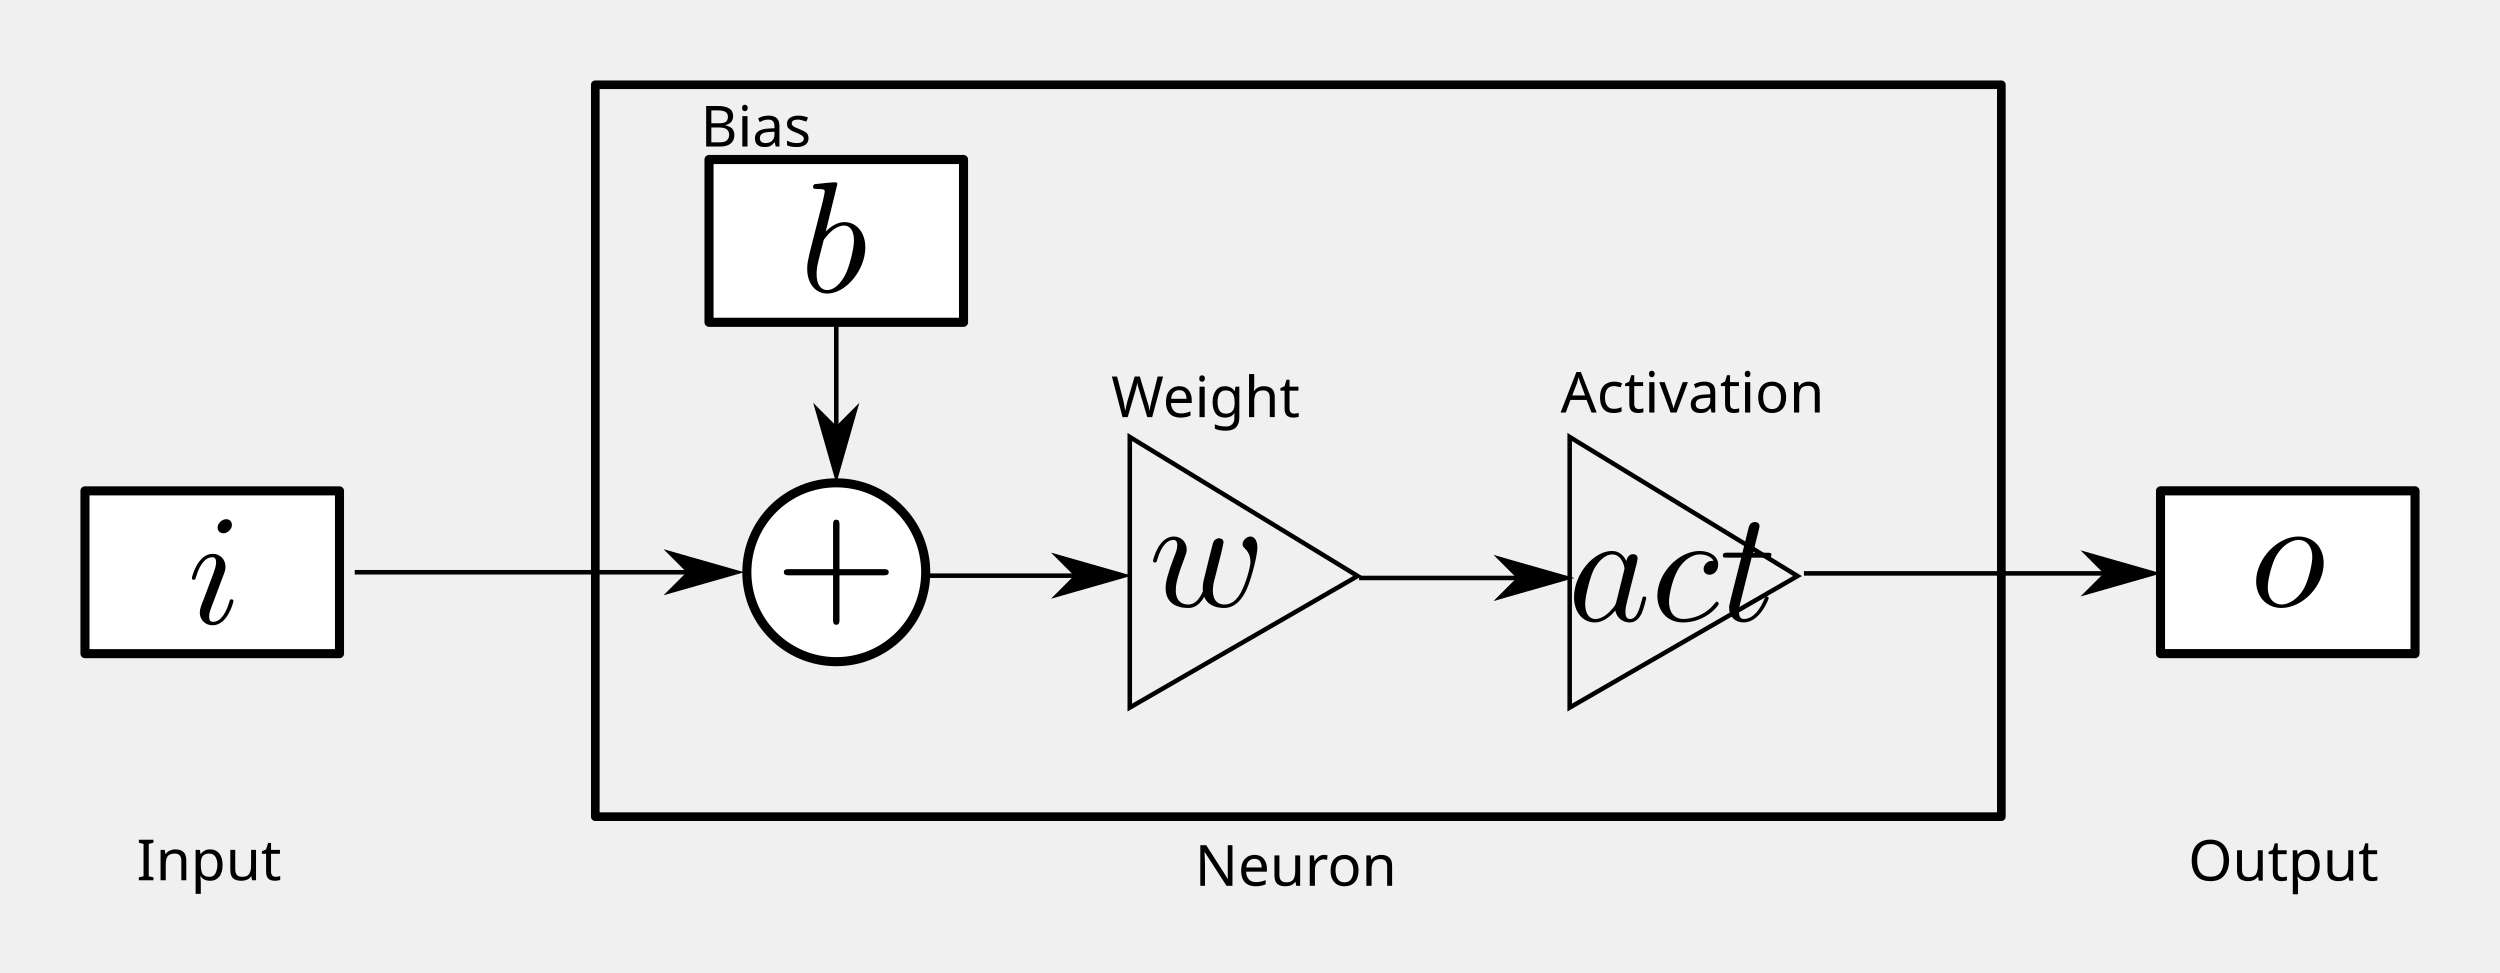
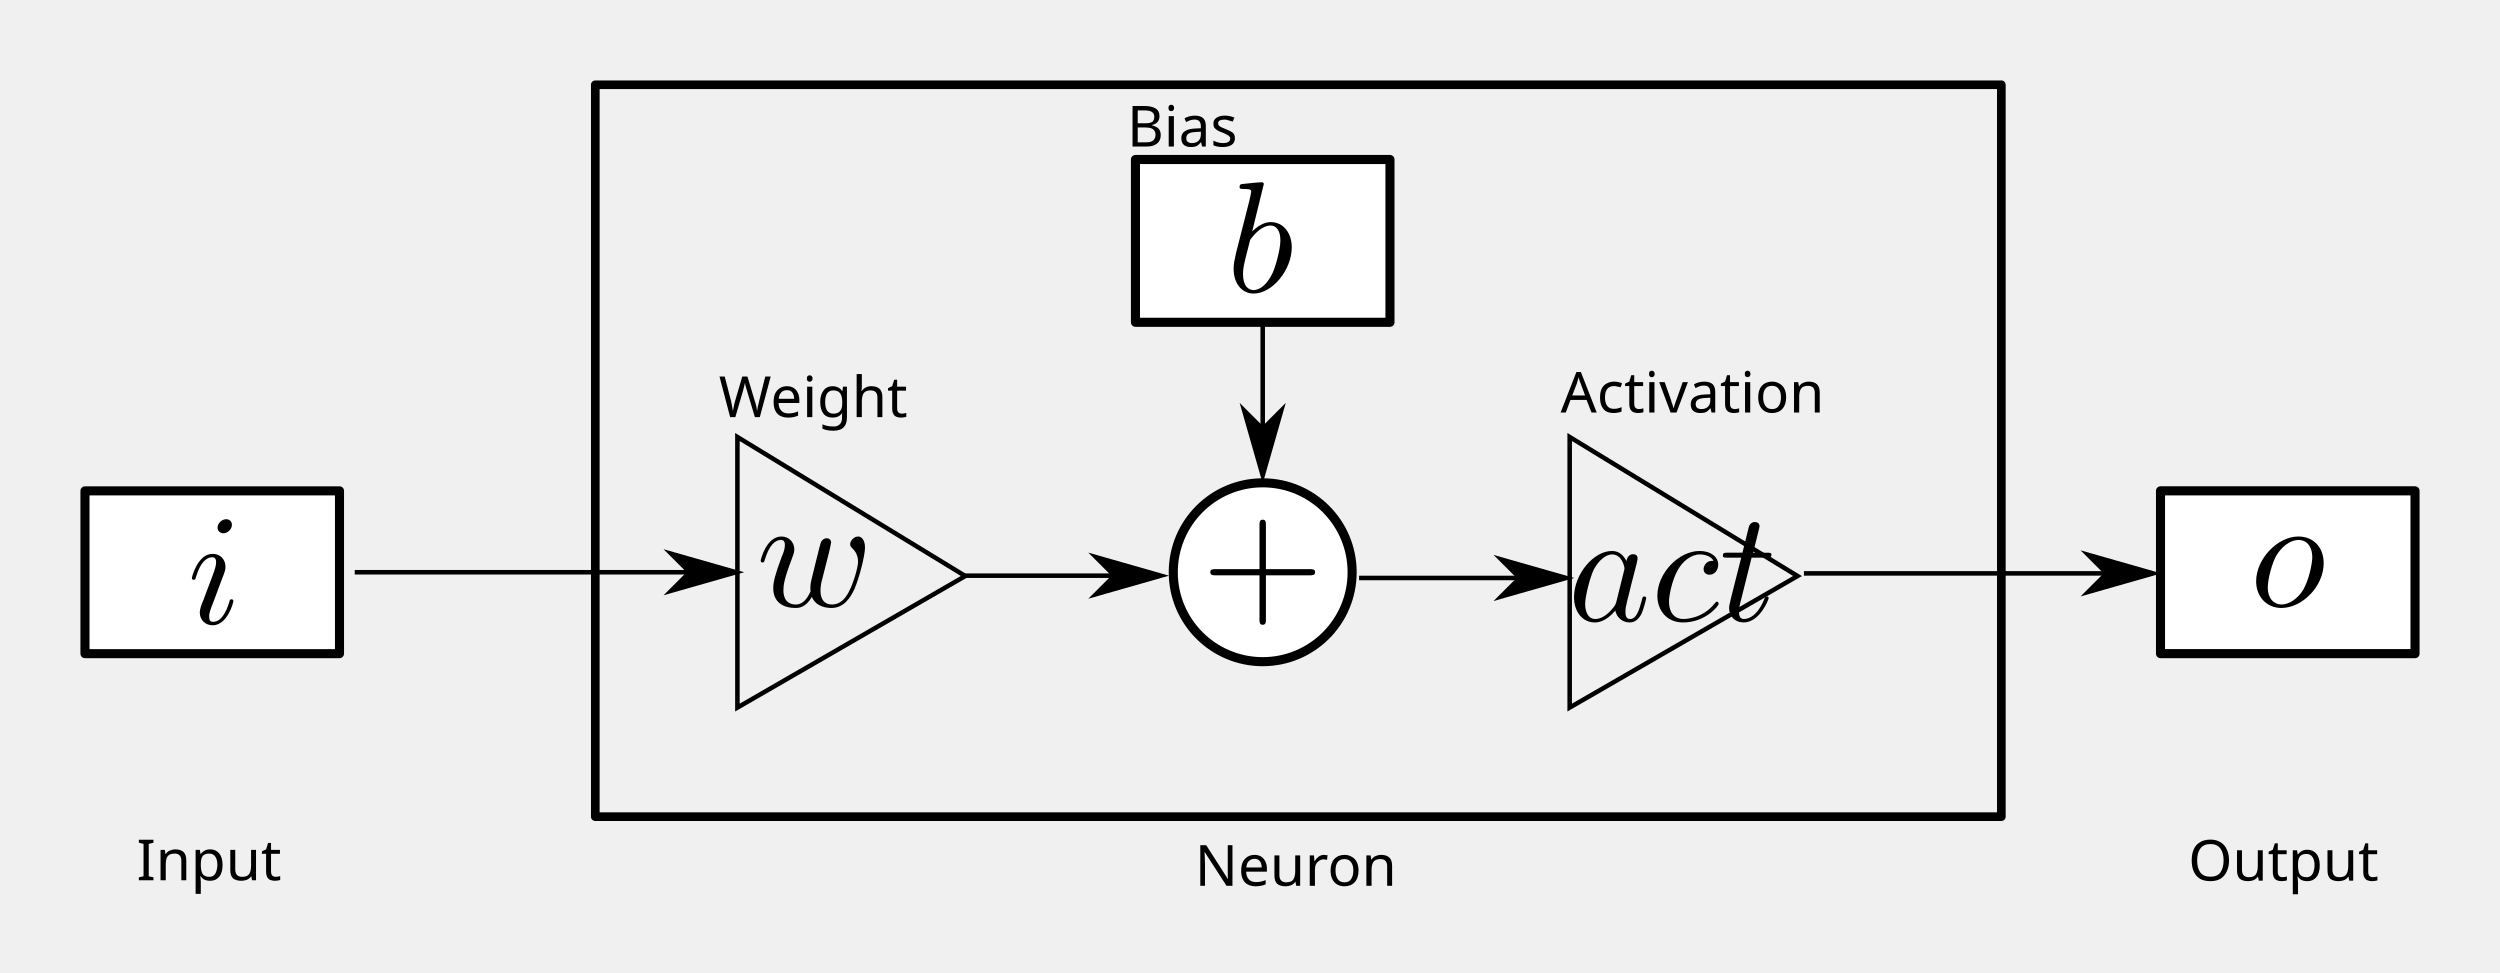
<svg xmlns="http://www.w3.org/2000/svg" xmlns:ns1="http://www.iki.fi/pav/software/textext/" xmlns:xlink="http://www.w3.org/1999/xlink" width="155.41mm" height="60.48mm" viewBox="0 0 550.664 214.299" id="svg2" version="1.1">
  <defs id="defs4">
    <marker orient="auto" refY="0" refX="0" id="marker5512" style="overflow:visible">
      <path id="path5514" d="M 0,0 5,-5 -12.5,0 5,5 0,0 Z" style="fill:#000000;fill-opacity:1;fill-rule:evenodd;stroke:#000000;stroke-width:1pt;stroke-opacity:1" transform="matrix(-0.8,0,0,-0.8,-10,0)" />
    </marker>
    <marker style="overflow:visible" id="marker5480" refX="0" refY="0" orient="auto">
      <path transform="matrix(-0.8,0,0,-0.8,-10,0)" style="fill:#000000;fill-opacity:1;fill-rule:evenodd;stroke:#000000;stroke-width:1pt;stroke-opacity:1" d="M 0,0 5,-5 -12.5,0 5,5 0,0 Z" id="path5482" />
    </marker>
    <marker orient="auto" refY="0" refX="0" id="marker5450" style="overflow:visible">
      <path id="path5452" d="M 0,0 5,-5 -12.5,0 5,5 0,0 Z" style="fill:#000000;fill-opacity:1;fill-rule:evenodd;stroke:#000000;stroke-width:1pt;stroke-opacity:1" transform="matrix(-0.8,0,0,-0.8,-10,0)" />
    </marker>
    <marker style="overflow:visible" id="marker4720" refX="0" refY="0" orient="auto">
      <path transform="matrix(-0.8,0,0,-0.8,-10,0)" style="fill:#000000;fill-opacity:1;fill-rule:evenodd;stroke:#000000;stroke-width:1pt;stroke-opacity:1" d="M 0,0 5,-5 -12.5,0 5,5 0,0 Z" id="path4722" />
    </marker>
    <marker style="overflow:visible" id="Arrow1Lend" refX="0" refY="0" orient="auto">
      <path transform="matrix(-0.8,0,0,-0.8,-10,0)" style="fill:#000000;fill-opacity:1;fill-rule:evenodd;stroke:#000000;stroke-width:1pt;stroke-opacity:1" d="M 0,0 5,-5 -12.5,0 5,5 0,0 Z" id="path4184" />
    </marker>
  </defs>
  <g id="layer1" transform="translate(5.910167,5.801371)">
    <rect style="fill:#ffffff;fill-opacity:1;stroke:#000000;stroke-width:2;stroke-linejoin:round;stroke-miterlimit:14.7;stroke-dasharray:none;stroke-opacity:1" id="rect4136" width="56.063" height="35.86" x="12.806" y="102.314" />
    <g transform="matrix(3.486529,0,0,3.486529,-743.6917,-338.3142)" ns1:text="$i$" ns1:preamble="" id="g4144">
      <defs id="defs4146">
        <g id="g4148">
          <symbol style="overflow:visible" overflow="visible" id="textext-58ab8796-0">
            <path style="stroke:none" d="" id="path4151" />
          </symbol>
          <symbol style="overflow:visible" overflow="visible" id="textext-58ab8796-1">
            <path style="stroke:none" d="m 2.828,-6.234 c 0,-0.203 -0.141,-0.359 -0.359,-0.359 -0.281,0 -0.547,0.266 -0.547,0.531 0,0.188 0.141,0.359 0.375,0.359 0.234,0 0.531,-0.234 0.531,-0.531 z m -0.75,3.75 c 0.109,-0.281 0.109,-0.312 0.219,-0.578 0.078,-0.203 0.125,-0.344 0.125,-0.531 0,-0.438 -0.312,-0.812 -0.812,-0.812 -0.938,0 -1.312,1.453 -1.312,1.531 0,0.109 0.094,0.109 0.109,0.109 0.109,0 0.109,-0.031 0.156,-0.188 0.281,-0.938 0.672,-1.234 1.016,-1.234 0.078,0 0.25,0 0.25,0.312 0,0.219 -0.078,0.422 -0.109,0.531 -0.078,0.25 -0.531,1.406 -0.688,1.844 -0.109,0.25 -0.234,0.578 -0.234,0.797 0,0.469 0.344,0.812 0.812,0.812 0.938,0 1.312,-1.438 1.312,-1.531 0,-0.109 -0.094,-0.109 -0.125,-0.109 -0.094,0 -0.094,0.031 -0.141,0.188 -0.188,0.625 -0.516,1.234 -1.016,1.234 -0.172,0 -0.25,-0.094 -0.25,-0.328 0,-0.25 0.062,-0.391 0.297,-1 z m 0,0" id="path4154" />
          </symbol>
        </g>
      </defs>
      <g id="textext-58ab8796-2">
        <g style="fill:#000000;fill-opacity:1" id="g4157">
          <use height="100%" width="100%" xlink:href="#textext-58ab8796-1" x="223.432" y="134.765" id="use4159" />
        </g>
      </g>
    </g>
    <path id="path4175" d="m 72.226,120.244 83.843,0" style="fill:none;fill-rule:evenodd;stroke:#000000;stroke-width:1px;stroke-linecap:butt;stroke-linejoin:miter;stroke-opacity:1;marker-end:url(#Arrow1Lend)" />
-     <circle r="19.698" cy="120.244" cx="178.292" id="path4451" style="fill:#ffffff;fill-opacity:1;stroke:#000000;stroke-width:2;stroke-linejoin:round;stroke-miterlimit:14.7;stroke-dasharray:none;stroke-opacity:1" />
-     <g id="g4521" transform="matrix(3.486529,0,0,3.486529,-614.2206,-340.9291)" ns1:preamble="" ns1:text="$+$">
+     <circle r="19.698" cy="120.244" cx="272.22" id="path4451" style="fill:#ffffff;fill-opacity:1;stroke:#000000;stroke-width:2;stroke-linejoin:round;stroke-miterlimit:14.7;stroke-dasharray:none;stroke-opacity:1" />
+     <g id="g4521" transform="matrix(3.486529,0,0,3.486529,-520.2921,-340.9291)" ns1:preamble="" ns1:text="$+$">
      <defs id="defs4523">
        <g id="g4525">
          <symbol id="textext-c27c60d4-0" overflow="visible" style="overflow:visible">
            <path id="path4528" d="" style="stroke:none" />
          </symbol>
          <symbol id="textext-c27c60d4-1" overflow="visible" style="overflow:visible">
            <path id="path4531" d="m 4.078,-2.297 2.781,0 C 7,-2.297 7.188,-2.297 7.188,-2.5 7.188,-2.688 7,-2.688 6.859,-2.688 l -2.781,0 0,-2.797 c 0,-0.141 0,-0.328 -0.203,-0.328 -0.203,0 -0.203,0.188 -0.203,0.328 l 0,2.797 -2.781,0 c -0.141,0 -0.328,0 -0.328,0.188 0,0.203 0.188,0.203 0.328,0.203 l 2.781,0 0,2.797 c 0,0.141 0,0.328 0.203,0.328 0.203,0 0.203,-0.188 0.203,-0.328 z m 0,0" style="stroke:none" />
          </symbol>
        </g>
      </defs>
      <g id="textext-c27c60d4-2">
        <g id="g4534" style="fill:#000000;fill-opacity:1">
          <use id="use4536" y="134.765" x="223.432" xlink:href="#textext-c27c60d4-1" width="100%" height="100%" />
        </g>
      </g>
    </g>
-     <rect style="fill:#ffffff;fill-opacity:1;stroke:#000000;stroke-width:2;stroke-linejoin:round;stroke-miterlimit:14.7;stroke-dasharray:none;stroke-opacity:1" id="rect4136-2" width="56.063" height="35.86" x="150.26" y="29.33" />
+     <rect style="fill:#ffffff;fill-opacity:1;stroke:#000000;stroke-width:2;stroke-linejoin:round;stroke-miterlimit:14.7;stroke-dasharray:none;stroke-opacity:1" id="rect4136-2" width="56.063" height="35.86" x="244.189" y="29.33" />
    <g transform="matrix(3.486529,0,0,3.486529,-571.7133,-435.1216)" ns1:text="$i$" ns1:preamble="" id="g4144-7">
      <defs id="defs4146-0">
        <g id="g4148-9">
          <symbol style="overflow:visible" overflow="visible" id="textext-58ab8796-0-3">
            <path style="stroke:none" d="" id="path4151-6" />
          </symbol>
          <symbol style="overflow:visible" overflow="visible" id="textext-58ab8796-1-0">
            <path style="stroke:none" d="m 2.828,-6.234 c 0,-0.203 -0.141,-0.359 -0.359,-0.359 -0.281,0 -0.547,0.266 -0.547,0.531 0,0.188 0.141,0.359 0.375,0.359 0.234,0 0.531,-0.234 0.531,-0.531 z m -0.75,3.75 c 0.109,-0.281 0.109,-0.312 0.219,-0.578 0.078,-0.203 0.125,-0.344 0.125,-0.531 0,-0.438 -0.312,-0.812 -0.812,-0.812 -0.938,0 -1.312,1.453 -1.312,1.531 0,0.109 0.094,0.109 0.109,0.109 0.109,0 0.109,-0.031 0.156,-0.188 0.281,-0.938 0.672,-1.234 1.016,-1.234 0.078,0 0.25,0 0.25,0.312 0,0.219 -0.078,0.422 -0.109,0.531 -0.078,0.25 -0.531,1.406 -0.688,1.844 -0.109,0.25 -0.234,0.578 -0.234,0.797 0,0.469 0.344,0.812 0.812,0.812 0.938,0 1.312,-1.438 1.312,-1.531 0,-0.109 -0.094,-0.109 -0.125,-0.109 -0.094,0 -0.094,0.031 -0.141,0.188 -0.188,0.625 -0.516,1.234 -1.016,1.234 -0.172,0 -0.25,-0.094 -0.25,-0.328 0,-0.25 0.062,-0.391 0.297,-1 z m 0,0" id="path4154-6" />
          </symbol>
        </g>
      </defs>
      <rect style="fill:none;fill-opacity:1;stroke:#000000;stroke-width:0.547;stroke-linejoin:round;stroke-miterlimit:14.7;stroke-dasharray:none;stroke-opacity:1" id="rect5538" width="88.829" height="46.238" x="199.891" y="128.492" />
-       <g transform="translate(-10.62157,6.808658)" ns1:text="$b$" ns1:preamble="" id="g4652">
+       <g transform="translate(16.31885,6.808658)" ns1:text="$b$" ns1:preamble="" id="g4652">
        <defs id="defs4654">
          <g id="g4656">
            <symbol style="overflow:visible" overflow="visible" id="textext-f471689d-0">
              <path style="stroke:none" d="" id="path4659" />
            </symbol>
            <symbol style="overflow:visible" overflow="visible" id="textext-f471689d-1">
              <path style="stroke:none" d="m 2.375,-6.812 c 0,0 0,-0.109 -0.125,-0.109 -0.219,0 -0.953,0.078 -1.219,0.109 -0.078,0 -0.188,0.016 -0.188,0.188 0,0.125 0.094,0.125 0.25,0.125 0.469,0 0.484,0.062 0.484,0.172 0,0.062 -0.078,0.406 -0.125,0.609 l -0.828,3.25 c -0.109,0.5 -0.156,0.672 -0.156,1.016 0,0.938 0.531,1.562 1.266,1.562 1.172,0 2.406,-1.484 2.406,-2.922 0,-0.906 -0.531,-1.594 -1.328,-1.594 -0.453,0 -0.875,0.297 -1.172,0.594 z M 1.453,-3.047 C 1.5,-3.266 1.5,-3.281 1.594,-3.391 2.078,-4.031 2.531,-4.188 2.797,-4.188 c 0.359,0 0.625,0.297 0.625,0.938 0,0.594 -0.328,1.734 -0.516,2.109 -0.328,0.672 -0.781,1.031 -1.172,1.031 -0.344,0 -0.672,-0.266 -0.672,-1 0,-0.203 0,-0.391 0.156,-1.016 z m 0,0" id="path4662" />
            </symbol>
          </g>
        </defs>
        <g id="textext-f471689d-2">
          <g style="fill:#000000;fill-opacity:1" id="g4665">
            <use height="100%" width="100%" xlink:href="#textext-f471689d-1" x="223.432" y="134.765" id="use4667" />
          </g>
        </g>
      </g>
-       <path id="path4718" d="m 215.115,143.716 0,9.416" style="fill:none;fill-rule:evenodd;stroke:#000000;stroke-width:0.287px;stroke-linecap:butt;stroke-linejoin:miter;stroke-opacity:1;marker-end:url(#marker4720)" />
-       <path id="path4740" d="m 233.658,150.745 0,17.094 14.394,-8.311 z" style="fill:none;fill-rule:evenodd;stroke:#000000;stroke-width:0.287px;stroke-linecap:butt;stroke-linejoin:miter;stroke-opacity:1" />
-       <g id="g4836" transform="translate(11.39792,26.67237)" ns1:preamble="" ns1:text="$w$">
+       <path id="path4718" d="m 242.056,143.716 0,9.416" style="fill:none;fill-rule:evenodd;stroke:#000000;stroke-width:0.287px;stroke-linecap:butt;stroke-linejoin:miter;stroke-opacity:1;marker-end:url(#marker4720)" />
+       <path id="path4740" d="m 208.869,150.745 0,17.094 14.394,-8.311 z" style="fill:none;fill-rule:evenodd;stroke:#000000;stroke-width:0.287px;stroke-linecap:butt;stroke-linejoin:miter;stroke-opacity:1" />
+       <g id="g4836" transform="translate(-13.39137,26.67237)" ns1:preamble="" ns1:text="$w$">
        <defs id="defs4838">
          <g id="g4840">
            <symbol id="textext-8b467ed8-0" overflow="visible" style="overflow:visible">
              <path id="path4843" d="" style="stroke:none" />
            </symbol>
            <symbol id="textext-8b467ed8-1" overflow="visible" style="overflow:visible">
              <path id="path4846" d="M 4.609,-3.375 C 4.656,-3.594 4.75,-3.969 4.75,-4.031 c 0,-0.172 -0.141,-0.266 -0.281,-0.266 -0.125,0 -0.297,0.078 -0.375,0.281 -0.031,0.062 -0.5,1.969 -0.562,2.234 C 3.453,-1.484 3.438,-1.312 3.438,-1.125 c 0,0.109 0,0.125 0.016,0.172 -0.234,0.531 -0.531,0.844 -0.922,0.844 -0.797,0 -0.797,-0.734 -0.797,-0.906 0,-0.312 0.047,-0.703 0.516,-1.938 0.109,-0.297 0.172,-0.438 0.172,-0.641 0,-0.438 -0.328,-0.812 -0.812,-0.812 -0.953,0 -1.312,1.453 -1.312,1.531 0,0.109 0.094,0.109 0.109,0.109 0.109,0 0.109,-0.031 0.156,-0.188 C 0.844,-3.875 1.219,-4.188 1.578,-4.188 c 0.094,0 0.25,0.016 0.25,0.328 0,0.25 -0.109,0.531 -0.188,0.703 -0.438,1.172 -0.547,1.625 -0.547,2.016 0,0.906 0.656,1.25 1.406,1.25 0.172,0 0.641,0 1.031,-0.703 0.266,0.641 0.953,0.703 1.25,0.703 0.75,0 1.188,-0.625 1.453,-1.219 0.328,-0.781 0.656,-2.125 0.656,-2.594 0,-0.547 -0.266,-0.703 -0.438,-0.703 -0.25,0 -0.5,0.266 -0.5,0.484 0,0.125 0.062,0.188 0.141,0.266 0.109,0.109 0.359,0.359 0.359,0.844 0,0.344 -0.281,1.312 -0.547,1.828 -0.25,0.531 -0.609,0.875 -1.094,0.875 -0.469,0 -0.734,-0.297 -0.734,-0.875 0,-0.266 0.062,-0.578 0.109,-0.719 z m 0,0" style="stroke:none" />
            </symbol>
          </g>
        </defs>
        <g id="textext-8b467ed8-2">
          <g id="g4849" style="fill:#000000;fill-opacity:1">
            <use id="use4851" y="134.765" x="223.432" xlink:href="#textext-8b467ed8-1" width="100%" height="100%" />
          </g>
        </g>
      </g>
      <rect style="fill:#ffffff;fill-opacity:1;stroke:#000000;stroke-width:0.574;stroke-linejoin:round;stroke-miterlimit:14.7;stroke-dasharray:none;stroke-opacity:1" id="rect4136-22" width="16.08" height="10.285" x="298.775" y="154.146" />
      <path id="path4740-4" d="m 261.449,150.745 0,17.094 14.394,-8.311 z" style="fill:none;fill-rule:evenodd;stroke:#000000;stroke-width:0.287px;stroke-linecap:butt;stroke-linejoin:miter;stroke-opacity:1" />
      <g id="g4836-7" transform="translate(39.18927,27.7313)" ns1:preamble="" ns1:text="$w$">
        <defs id="defs4838-8">
          <g id="g4840-4">
            <symbol id="textext-8b467ed8-0-5" overflow="visible" style="overflow:visible">
              <path id="path4843-0" d="" style="stroke:none" />
            </symbol>
            <symbol id="textext-8b467ed8-1-3" overflow="visible" style="overflow:visible">
              <path id="path4846-6" d="M 4.609,-3.375 C 4.656,-3.594 4.75,-3.969 4.75,-4.031 c 0,-0.172 -0.141,-0.266 -0.281,-0.266 -0.125,0 -0.297,0.078 -0.375,0.281 -0.031,0.062 -0.5,1.969 -0.562,2.234 C 3.453,-1.484 3.438,-1.312 3.438,-1.125 c 0,0.109 0,0.125 0.016,0.172 -0.234,0.531 -0.531,0.844 -0.922,0.844 -0.797,0 -0.797,-0.734 -0.797,-0.906 0,-0.312 0.047,-0.703 0.516,-1.938 0.109,-0.297 0.172,-0.438 0.172,-0.641 0,-0.438 -0.328,-0.812 -0.812,-0.812 -0.953,0 -1.312,1.453 -1.312,1.531 0,0.109 0.094,0.109 0.109,0.109 0.109,0 0.109,-0.031 0.156,-0.188 C 0.844,-3.875 1.219,-4.188 1.578,-4.188 c 0.094,0 0.25,0.016 0.25,0.328 0,0.25 -0.109,0.531 -0.188,0.703 -0.438,1.172 -0.547,1.625 -0.547,2.016 0,0.906 0.656,1.25 1.406,1.25 0.172,0 0.641,0 1.031,-0.703 0.266,0.641 0.953,0.703 1.25,0.703 0.75,0 1.188,-0.625 1.453,-1.219 0.328,-0.781 0.656,-2.125 0.656,-2.594 0,-0.547 -0.266,-0.703 -0.438,-0.703 -0.25,0 -0.5,0.266 -0.5,0.484 0,0.125 0.062,0.188 0.141,0.266 0.109,0.109 0.359,0.359 0.359,0.844 0,0.344 -0.281,1.312 -0.547,1.828 -0.25,0.531 -0.609,0.875 -1.094,0.875 -0.469,0 -0.734,-0.297 -0.734,-0.875 0,-0.266 0.062,-0.578 0.109,-0.719 z m 0,0" style="stroke:none" />
            </symbol>
          </g>
        </defs>
        <g transform="translate(-1.303786,-0.144865)" ns1:text="$act$" ns1:preamble="" id="g5087">
          <defs id="defs5089">
            <g id="g5091">
              <symbol style="overflow:visible" overflow="visible" id="textext-b33e774c-0">
                <path style="stroke:none" d="" id="path5094" />
              </symbol>
              <symbol style="overflow:visible" overflow="visible" id="textext-b33e774c-1">
                <path style="stroke:none" d="M 3.719,-3.766 C 3.531,-4.141 3.25,-4.406 2.797,-4.406 c -1.156,0 -2.391,1.469 -2.391,2.922 0,0.938 0.547,1.594 1.312,1.594 0.203,0 0.703,-0.047 1.297,-0.75 0.078,0.422 0.438,0.75 0.906,0.75 0.359,0 0.578,-0.234 0.75,-0.547 0.156,-0.359 0.297,-0.969 0.297,-0.984 0,-0.109 -0.094,-0.109 -0.125,-0.109 -0.094,0 -0.109,0.047 -0.141,0.188 -0.172,0.641 -0.344,1.234 -0.75,1.234 -0.281,0 -0.297,-0.266 -0.297,-0.453 0,-0.219 0.016,-0.312 0.125,-0.75 C 3.891,-1.719 3.906,-1.828 4,-2.203 L 4.359,-3.594 c 0.062,-0.281 0.062,-0.297 0.062,-0.344 0,-0.172 -0.109,-0.266 -0.281,-0.266 -0.25,0 -0.391,0.219 -0.422,0.438 z M 3.078,-1.188 C 3.016,-1 3.016,-0.984 2.875,-0.812 2.438,-0.266 2.031,-0.109 1.75,-0.109 c -0.5,0 -0.641,-0.547 -0.641,-0.938 0,-0.5 0.312,-1.719 0.547,-2.188 0.312,-0.578 0.75,-0.953 1.156,-0.953 0.641,0 0.781,0.812 0.781,0.875 0,0.062 -0.016,0.125 -0.031,0.172 z m 0,0" id="path5097" />
              </symbol>
              <symbol style="overflow:visible" overflow="visible" id="textext-b33e774c-2">
                <path style="stroke:none" d="m 3.953,-3.781 c -0.172,0 -0.297,0 -0.438,0.125 -0.172,0.156 -0.188,0.328 -0.188,0.391 0,0.25 0.188,0.359 0.375,0.359 0.281,0 0.547,-0.25 0.547,-0.641 0,-0.484 -0.469,-0.859 -1.172,-0.859 -1.344,0 -2.672,1.422 -2.672,2.828 0,0.906 0.578,1.688 1.625,1.688 1.422,0 2.25,-1.062 2.25,-1.172 0,-0.062 -0.047,-0.141 -0.109,-0.141 -0.062,0 -0.078,0.031 -0.141,0.109 -0.781,0.984 -1.875,0.984 -1.984,0.984 -0.625,0 -0.906,-0.484 -0.906,-1.094 0,-0.406 0.203,-1.375 0.547,-1.984 0.312,-0.578 0.859,-1 1.406,-1 0.328,0 0.719,0.125 0.859,0.406 z m 0,0" id="path5100" />
              </symbol>
              <symbol style="overflow:visible" overflow="visible" id="textext-b33e774c-3">
                <path style="stroke:none" d="m 2.047,-3.984 0.938,0 c 0.203,0 0.312,0 0.312,-0.203 0,-0.109 -0.109,-0.109 -0.281,-0.109 l -0.875,0 C 2.5,-5.719 2.547,-5.906 2.547,-5.969 c 0,-0.172 -0.125,-0.266 -0.297,-0.266 -0.031,0 -0.312,0 -0.391,0.359 l -0.391,1.578 -0.938,0 c -0.203,0 -0.297,0 -0.297,0.188 0,0.125 0.078,0.125 0.281,0.125 l 0.875,0 C 0.672,-1.156 0.625,-0.984 0.625,-0.812 0.625,-0.266 1,0.109 1.547,0.109 2.562,0.109 3.125,-1.344 3.125,-1.422 3.125,-1.531 3.047,-1.531 3.016,-1.531 2.922,-1.531 2.906,-1.5 2.859,-1.391 2.438,-0.344 1.906,-0.109 1.562,-0.109 c -0.203,0 -0.312,-0.125 -0.312,-0.453 0,-0.25 0.031,-0.312 0.062,-0.484 z m 0,0" id="path5103" />
              </symbol>
            </g>
          </defs>
          <g id="textext-b33e774c-4">
            <g style="fill:#000000;fill-opacity:1" id="g5106">
              <use height="100%" width="100%" xlink:href="#textext-b33e774c-1" x="223.432" y="134.765" id="use5108" />
              <use height="100%" width="100%" xlink:href="#textext-b33e774c-2" x="228.698" y="134.765" id="use5110" />
              <use height="100%" width="100%" xlink:href="#textext-b33e774c-3" x="233.01" y="134.765" id="use5112" />
            </g>
          </g>
        </g>
      </g>
      <g id="g5299" transform="translate(80.97957,26.67237)" ns1:preamble="" ns1:text="$o$">
        <defs id="defs5301">
          <g id="g5303">
            <symbol id="textext-9d7b9b95-0" overflow="visible" style="overflow:visible">
              <path id="path5306" d="" style="stroke:none" />
            </symbol>
            <symbol id="textext-9d7b9b95-1" overflow="visible" style="overflow:visible">
              <path id="path5309" d="m 4.672,-2.719 c 0,-1.047 -0.688,-1.688 -1.594,-1.688 -1.328,0 -2.672,1.422 -2.672,2.828 0,0.984 0.672,1.688 1.594,1.688 1.328,0 2.672,-1.375 2.672,-2.828 z m -2.656,2.609 c -0.438,0 -0.875,-0.312 -0.875,-1.094 0,-0.484 0.266,-1.562 0.578,-2.062 0.5,-0.766 1.078,-0.922 1.359,-0.922 0.578,0 0.875,0.484 0.875,1.078 0,0.391 -0.203,1.438 -0.578,2.078 -0.359,0.578 -0.906,0.922 -1.359,0.922 z m 0,0" style="stroke:none" />
            </symbol>
          </g>
        </defs>
        <g id="textext-9d7b9b95-2">
          <g id="g5312" style="fill:#000000;fill-opacity:1">
            <use id="use5314" y="134.765" x="223.432" xlink:href="#textext-9d7b9b95-1" width="100%" height="100%" />
          </g>
        </g>
      </g>
-       <path style="fill:none;fill-rule:evenodd;stroke:#000000;stroke-width:0.287px;stroke-linecap:butt;stroke-linejoin:miter;stroke-opacity:1;marker-end:url(#marker5450)" d="m 220.91,159.506 12.314,0" id="path5442" />
+       <path style="fill:none;fill-rule:evenodd;stroke:#000000;stroke-width:0.287px;stroke-linecap:butt;stroke-linejoin:miter;stroke-opacity:1;marker-end:url(#marker5450)" d="m 223.266,159.506 12.314,0" id="path5442" />
      <path style="fill:none;fill-rule:evenodd;stroke:#000000;stroke-width:0.287px;stroke-linecap:butt;stroke-linejoin:miter;stroke-opacity:1;marker-end:url(#marker5480)" d="m 248.144,159.651 13.038,0" id="path5472" />
      <path style="fill:none;fill-rule:evenodd;stroke:#000000;stroke-width:0.287px;stroke-linecap:butt;stroke-linejoin:miter;stroke-opacity:1;marker-end:url(#marker5512)" d="m 276.248,159.361 22.019,0" id="path5504" />
      <text xml:space="preserve" style="font-style:normal;font-weight:normal;font-size:3.585px;line-height:125%;font-family:sans-serif;letter-spacing:0px;word-spacing:0px;fill:#000000;fill-opacity:1;stroke:none;stroke-width:1px;stroke-linecap:butt;stroke-linejoin:miter;stroke-opacity:1" x="237.768" y="179.098" id="text5540">
        <tspan id="tspan5542" x="237.768" y="179.098">Neuron</tspan>
      </text>
-       <text xml:space="preserve" style="font-style:normal;font-weight:normal;font-size:3.585px;line-height:125%;font-family:sans-serif;letter-spacing:0px;word-spacing:0px;fill:#000000;fill-opacity:1;stroke:none;stroke-width:1px;stroke-linecap:butt;stroke-linejoin:miter;stroke-opacity:1" x="206.549" y="132.394" id="text5540-3">
-         <tspan id="tspan5542-2" x="206.549" y="132.394">Bias</tspan>
+       <text xml:space="preserve" style="font-style:normal;font-weight:normal;font-size:3.585px;line-height:125%;font-family:sans-serif;letter-spacing:0px;word-spacing:0px;fill:#000000;fill-opacity:1;stroke:none;stroke-width:1px;stroke-linecap:butt;stroke-linejoin:miter;stroke-opacity:1" x="233.49" y="132.394" id="text5540-3">
+         <tspan id="tspan5542-2" x="233.49" y="132.394">Bias</tspan>
      </text>
-       <text xml:space="preserve" style="font-style:normal;font-weight:normal;font-size:3.585px;line-height:125%;font-family:sans-serif;letter-spacing:0px;word-spacing:0px;fill:#000000;fill-opacity:1;stroke:none;stroke-width:1px;stroke-linecap:butt;stroke-linejoin:miter;stroke-opacity:1" x="232.48" y="149.488" id="text5540-0">
-         <tspan id="tspan5542-6" x="232.48" y="149.488">Weight</tspan>
+       <text xml:space="preserve" style="font-style:normal;font-weight:normal;font-size:3.585px;line-height:125%;font-family:sans-serif;letter-spacing:0px;word-spacing:0px;fill:#000000;fill-opacity:1;stroke:none;stroke-width:1px;stroke-linecap:butt;stroke-linejoin:miter;stroke-opacity:1" x="207.691" y="149.488" id="text5540-0">
+         <tspan id="tspan5542-6" x="207.691" y="149.488">Weight</tspan>
      </text>
      <text xml:space="preserve" style="font-style:normal;font-weight:normal;font-size:3.585px;line-height:125%;font-family:sans-serif;letter-spacing:0px;word-spacing:0px;fill:#000000;fill-opacity:1;stroke:none;stroke-width:1px;stroke-linecap:butt;stroke-linejoin:miter;stroke-opacity:1" x="260.874" y="149.198" id="text5540-1">
        <tspan id="tspan5542-5" x="260.874" y="149.198">Activation</tspan>
      </text>
      <text xml:space="preserve" style="font-style:normal;font-weight:normal;font-size:3.585px;line-height:125%;font-family:sans-serif;letter-spacing:0px;word-spacing:0px;fill:#000000;fill-opacity:1;stroke:none;stroke-width:1px;stroke-linecap:butt;stroke-linejoin:miter;stroke-opacity:1" x="170.913" y="178.751" id="text5540-5">
        <tspan id="tspan5542-4" x="170.913" y="178.751">Input</tspan>
      </text>
      <text xml:space="preserve" style="font-style:normal;font-weight:normal;font-size:3.585px;line-height:125%;font-family:sans-serif;letter-spacing:0px;word-spacing:0px;fill:#000000;fill-opacity:1;stroke:none;stroke-width:1px;stroke-linecap:butt;stroke-linejoin:miter;stroke-opacity:1" x="300.526" y="178.775" id="text5540-7">
        <tspan id="tspan5542-65" x="300.526" y="178.775">Output</tspan>
      </text>
    </g>
  </g>
</svg>
